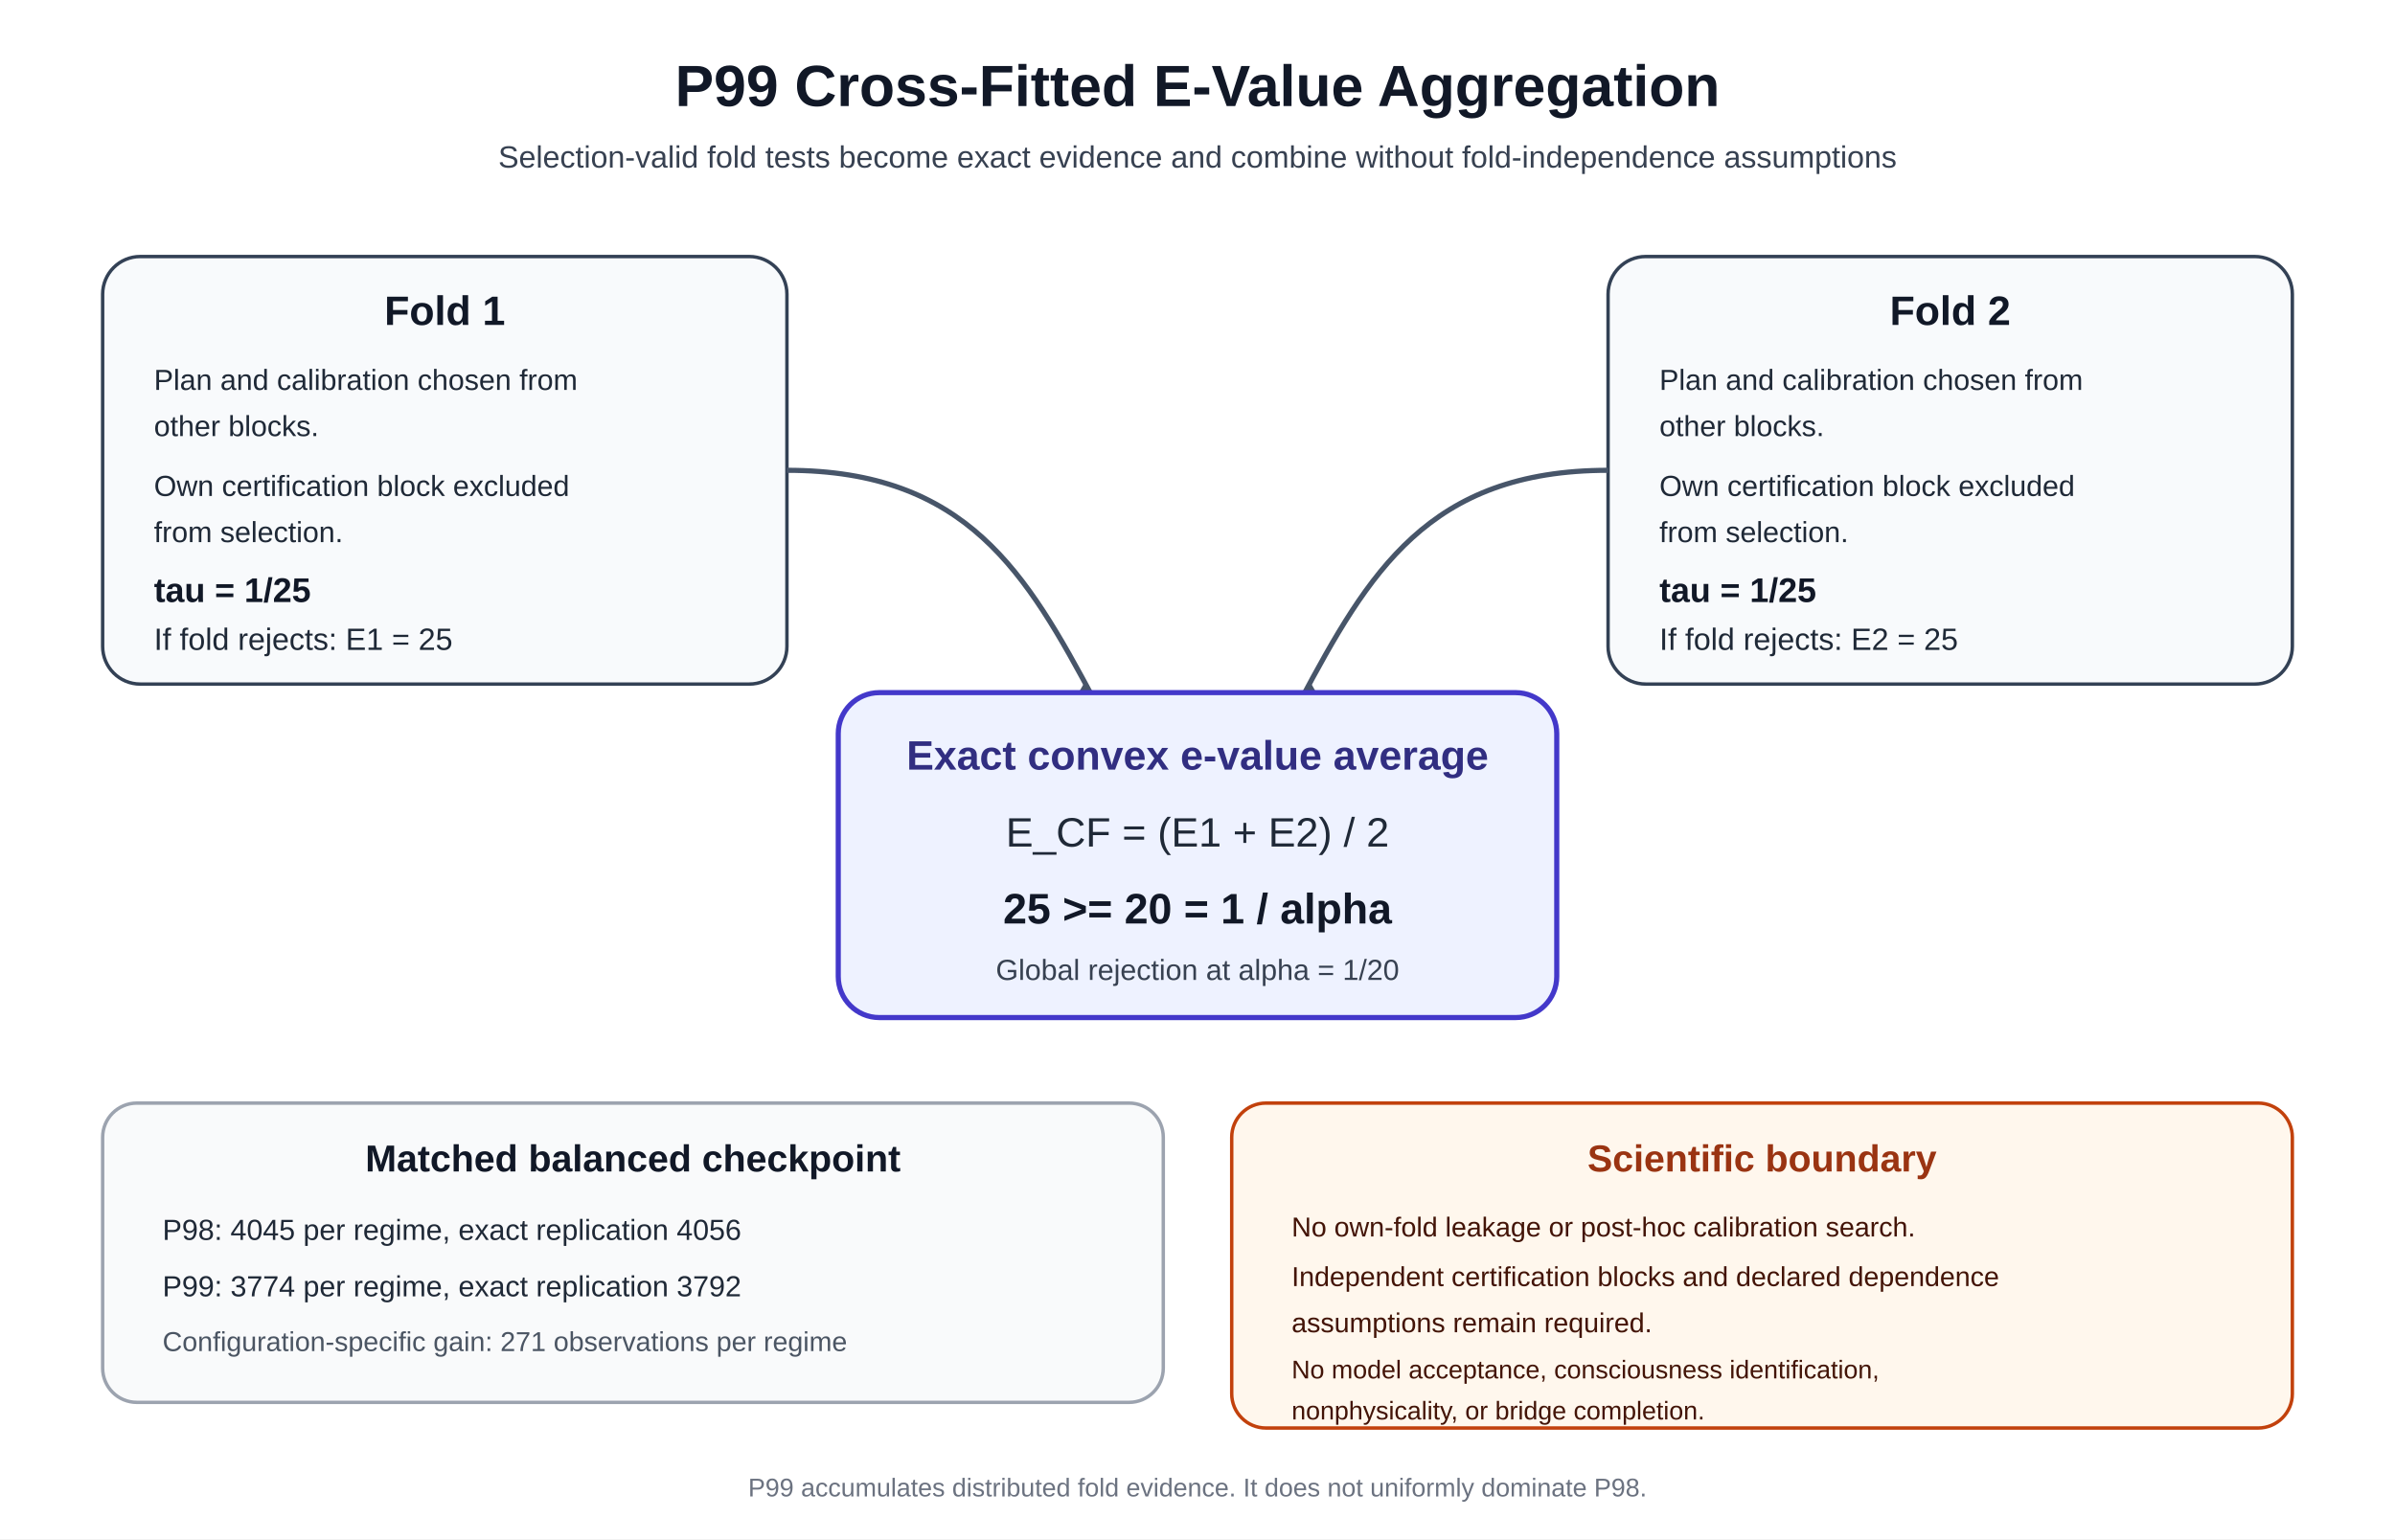
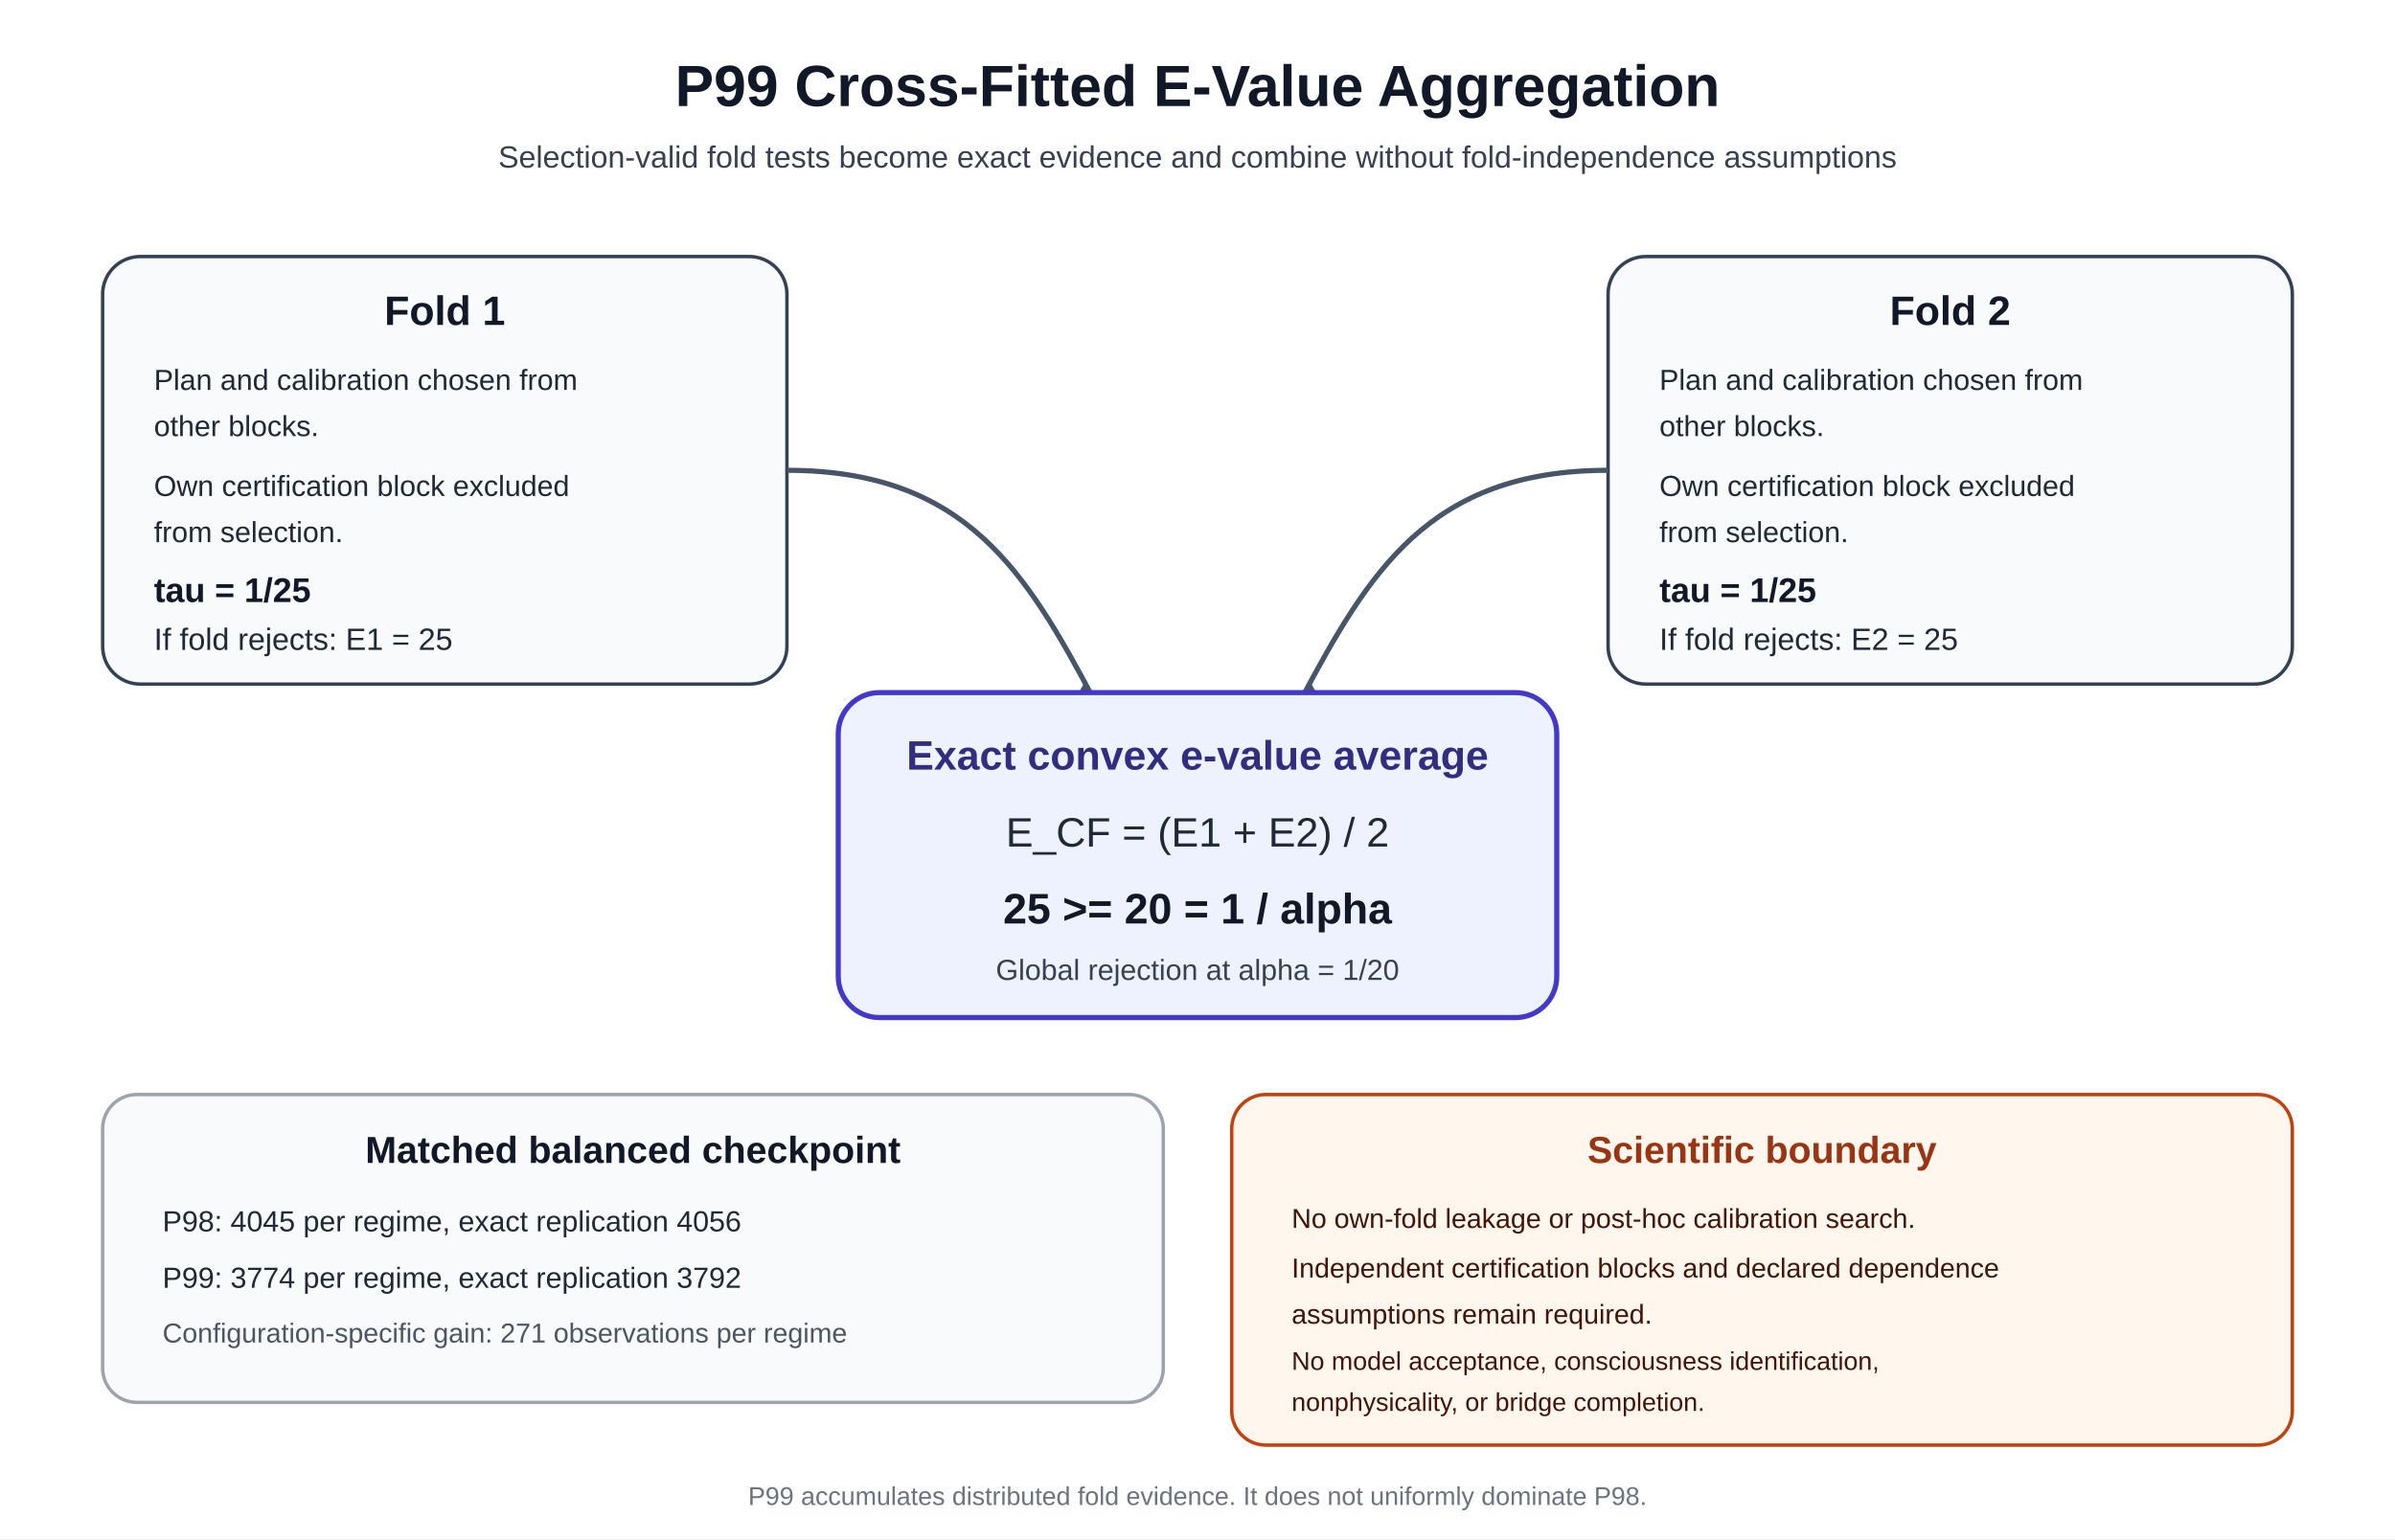
<svg xmlns="http://www.w3.org/2000/svg" width="1400" height="900" viewBox="0 0 1400 900" role="img" aria-labelledby="title desc">
  <rect width="1400" height="900" fill="#ffffff" />
  <text x="700" y="62" text-anchor="middle" font-family="Arial, Helvetica, sans-serif" font-size="34" font-weight="700" fill="#111827">P99 Cross-Fitted E-Value Aggregation</text>
  <text x="700" y="98" text-anchor="middle" font-family="Arial, Helvetica, sans-serif" font-size="18" fill="#374151">Selection-valid fold tests become exact evidence and combine without fold-independence assumptions</text>
  <rect x="60" y="150" width="400" height="250" rx="22" fill="#f8fafc" stroke="#334155" stroke-width="2" />
  <text x="260" y="190" text-anchor="middle" font-family="Arial, Helvetica, sans-serif" font-size="24" font-weight="700" fill="#111827">Fold 1</text>
  <text x="90" y="228" font-family="Arial, Helvetica, sans-serif" font-size="17" fill="#1f2937">Plan and calibration chosen from</text>
  <text x="90" y="255" font-family="Arial, Helvetica, sans-serif" font-size="17" fill="#1f2937">other blocks.</text>
  <text x="90" y="290" font-family="Arial, Helvetica, sans-serif" font-size="17" fill="#1f2937">Own certification block excluded</text>
  <text x="90" y="317" font-family="Arial, Helvetica, sans-serif" font-size="17" fill="#1f2937">from selection.</text>
  <text x="90" y="352" font-family="Arial, Helvetica, sans-serif" font-size="20" font-weight="700" fill="#111827">tau = 1/25</text>
  <text x="90" y="380" font-family="Arial, Helvetica, sans-serif" font-size="18" fill="#1f2937">If fold rejects: E1 = 25</text>
  <rect x="940" y="150" width="400" height="250" rx="22" fill="#f8fafc" stroke="#334155" stroke-width="2" />
  <text x="1140" y="190" text-anchor="middle" font-family="Arial, Helvetica, sans-serif" font-size="24" font-weight="700" fill="#111827">Fold 2</text>
  <text x="970" y="228" font-family="Arial, Helvetica, sans-serif" font-size="17" fill="#1f2937">Plan and calibration chosen from</text>
  <text x="970" y="255" font-family="Arial, Helvetica, sans-serif" font-size="17" fill="#1f2937">other blocks.</text>
  <text x="970" y="290" font-family="Arial, Helvetica, sans-serif" font-size="17" fill="#1f2937">Own certification block excluded</text>
  <text x="970" y="317" font-family="Arial, Helvetica, sans-serif" font-size="17" fill="#1f2937">from selection.</text>
  <text x="970" y="352" font-family="Arial, Helvetica, sans-serif" font-size="20" font-weight="700" fill="#111827">tau = 1/25</text>
  <text x="970" y="380" font-family="Arial, Helvetica, sans-serif" font-size="18" fill="#1f2937">If fold rejects: E2 = 25</text>
  <path d="M460 275 C565 275 600 335 640 410" fill="none" stroke="#475569" stroke-width="3" />
  <path d="M940 275 C835 275 800 335 760 410" fill="none" stroke="#475569" stroke-width="3" />
  <polygon points="634,399 646,416 627,411" fill="#475569" />
  <polygon points="766,399 754,416 773,411" fill="#475569" />
  <rect x="490" y="405" width="420" height="190" rx="24" fill="#eef2ff" stroke="#4338ca" stroke-width="3" />
  <text x="700" y="450" text-anchor="middle" font-family="Arial, Helvetica, sans-serif" font-size="24" font-weight="700" fill="#312e81">Exact convex e-value average</text>
  <text x="700" y="495" text-anchor="middle" font-family="Arial, Helvetica, sans-serif" font-size="24" fill="#1f2937">E_CF = (E1 + E2) / 2</text>
  <text x="700" y="540" text-anchor="middle" font-family="Arial, Helvetica, sans-serif" font-size="25" font-weight="700" fill="#111827">25 &gt;= 20 = 1 / alpha</text>
  <text x="700" y="573" text-anchor="middle" font-family="Arial, Helvetica, sans-serif" font-size="17" fill="#374151">Global rejection at alpha = 1/20</text>
-   <rect x="60" y="645" width="620" height="175" rx="20" fill="#f9fafb" stroke="#9ca3af" stroke-width="2" />
-   <text x="370" y="685" text-anchor="middle" font-family="Arial, Helvetica, sans-serif" font-size="22" font-weight="700" fill="#111827">Matched balanced checkpoint</text>
-   <text x="95" y="725" font-family="Arial, Helvetica, sans-serif" font-size="17" fill="#1f2937">P98: 4045 per regime, exact replication 4056</text>
-   <text x="95" y="758" font-family="Arial, Helvetica, sans-serif" font-size="17" fill="#1f2937">P99: 3774 per regime, exact replication 3792</text>
-   <text x="95" y="790" font-family="Arial, Helvetica, sans-serif" font-size="16" fill="#4b5563">Configuration-specific gain: 271 observations per regime</text>
-   <rect x="720" y="645" width="620" height="190" rx="20" fill="#fff7ed" stroke="#c2410c" stroke-width="2" />
-   <text x="1030" y="685" text-anchor="middle" font-family="Arial, Helvetica, sans-serif" font-size="22" font-weight="700" fill="#9a3412">Scientific boundary</text>
-   <text x="755" y="723" font-family="Arial, Helvetica, sans-serif" font-size="16" fill="#431407">No own-fold leakage or post-hoc calibration search.</text>
-   <text x="755" y="752" font-family="Arial, Helvetica, sans-serif" font-size="16" fill="#431407">Independent certification blocks and declared dependence</text>
-   <text x="755" y="779" font-family="Arial, Helvetica, sans-serif" font-size="16" fill="#431407">assumptions remain required.</text>
-   <text x="755" y="806" font-family="Arial, Helvetica, sans-serif" font-size="15" fill="#431407">No model acceptance, consciousness identification,</text>
-   <text x="755" y="830" font-family="Arial, Helvetica, sans-serif" font-size="15" fill="#431407">nonphysicality, or bridge completion.</text>
-   <text x="700" y="875" text-anchor="middle" font-family="Arial, Helvetica, sans-serif" font-size="15" fill="#6b7280">P99 accumulates distributed fold evidence. It does not uniformly dominate P98.</text>
+   <rect x="60" y="640" width="620" height="180" rx="20" fill="#f9fafb" stroke="#9ca3af" stroke-width="2" />
+   <text x="370" y="680" text-anchor="middle" font-family="Arial, Helvetica, sans-serif" font-size="22" font-weight="700" fill="#111827">Matched balanced checkpoint</text>
+   <text x="95" y="720" font-family="Arial, Helvetica, sans-serif" font-size="17" fill="#1f2937">P98: 4045 per regime, exact replication 4056</text>
+   <text x="95" y="753" font-family="Arial, Helvetica, sans-serif" font-size="17" fill="#1f2937">P99: 3774 per regime, exact replication 3792</text>
+   <text x="95" y="785" font-family="Arial, Helvetica, sans-serif" font-size="16" fill="#4b5563">Configuration-specific gain: 271 observations per regime</text>
+   <rect x="720" y="640" width="620" height="205" rx="20" fill="#fff7ed" stroke="#c2410c" stroke-width="2" />
+   <text x="1030" y="680" text-anchor="middle" font-family="Arial, Helvetica, sans-serif" font-size="22" font-weight="700" fill="#9a3412">Scientific boundary</text>
+   <text x="755" y="718" font-family="Arial, Helvetica, sans-serif" font-size="16" fill="#431407">No own-fold leakage or post-hoc calibration search.</text>
+   <text x="755" y="747" font-family="Arial, Helvetica, sans-serif" font-size="16" fill="#431407">Independent certification blocks and declared dependence</text>
+   <text x="755" y="774" font-family="Arial, Helvetica, sans-serif" font-size="16" fill="#431407">assumptions remain required.</text>
+   <text x="755" y="801" font-family="Arial, Helvetica, sans-serif" font-size="15" fill="#431407">No model acceptance, consciousness identification,</text>
+   <text x="755" y="825" font-family="Arial, Helvetica, sans-serif" font-size="15" fill="#431407">nonphysicality, or bridge completion.</text>
+   <text x="700" y="880" text-anchor="middle" font-family="Arial, Helvetica, sans-serif" font-size="15" fill="#6b7280">P99 accumulates distributed fold evidence. It does not uniformly dominate P98.</text>
</svg>
